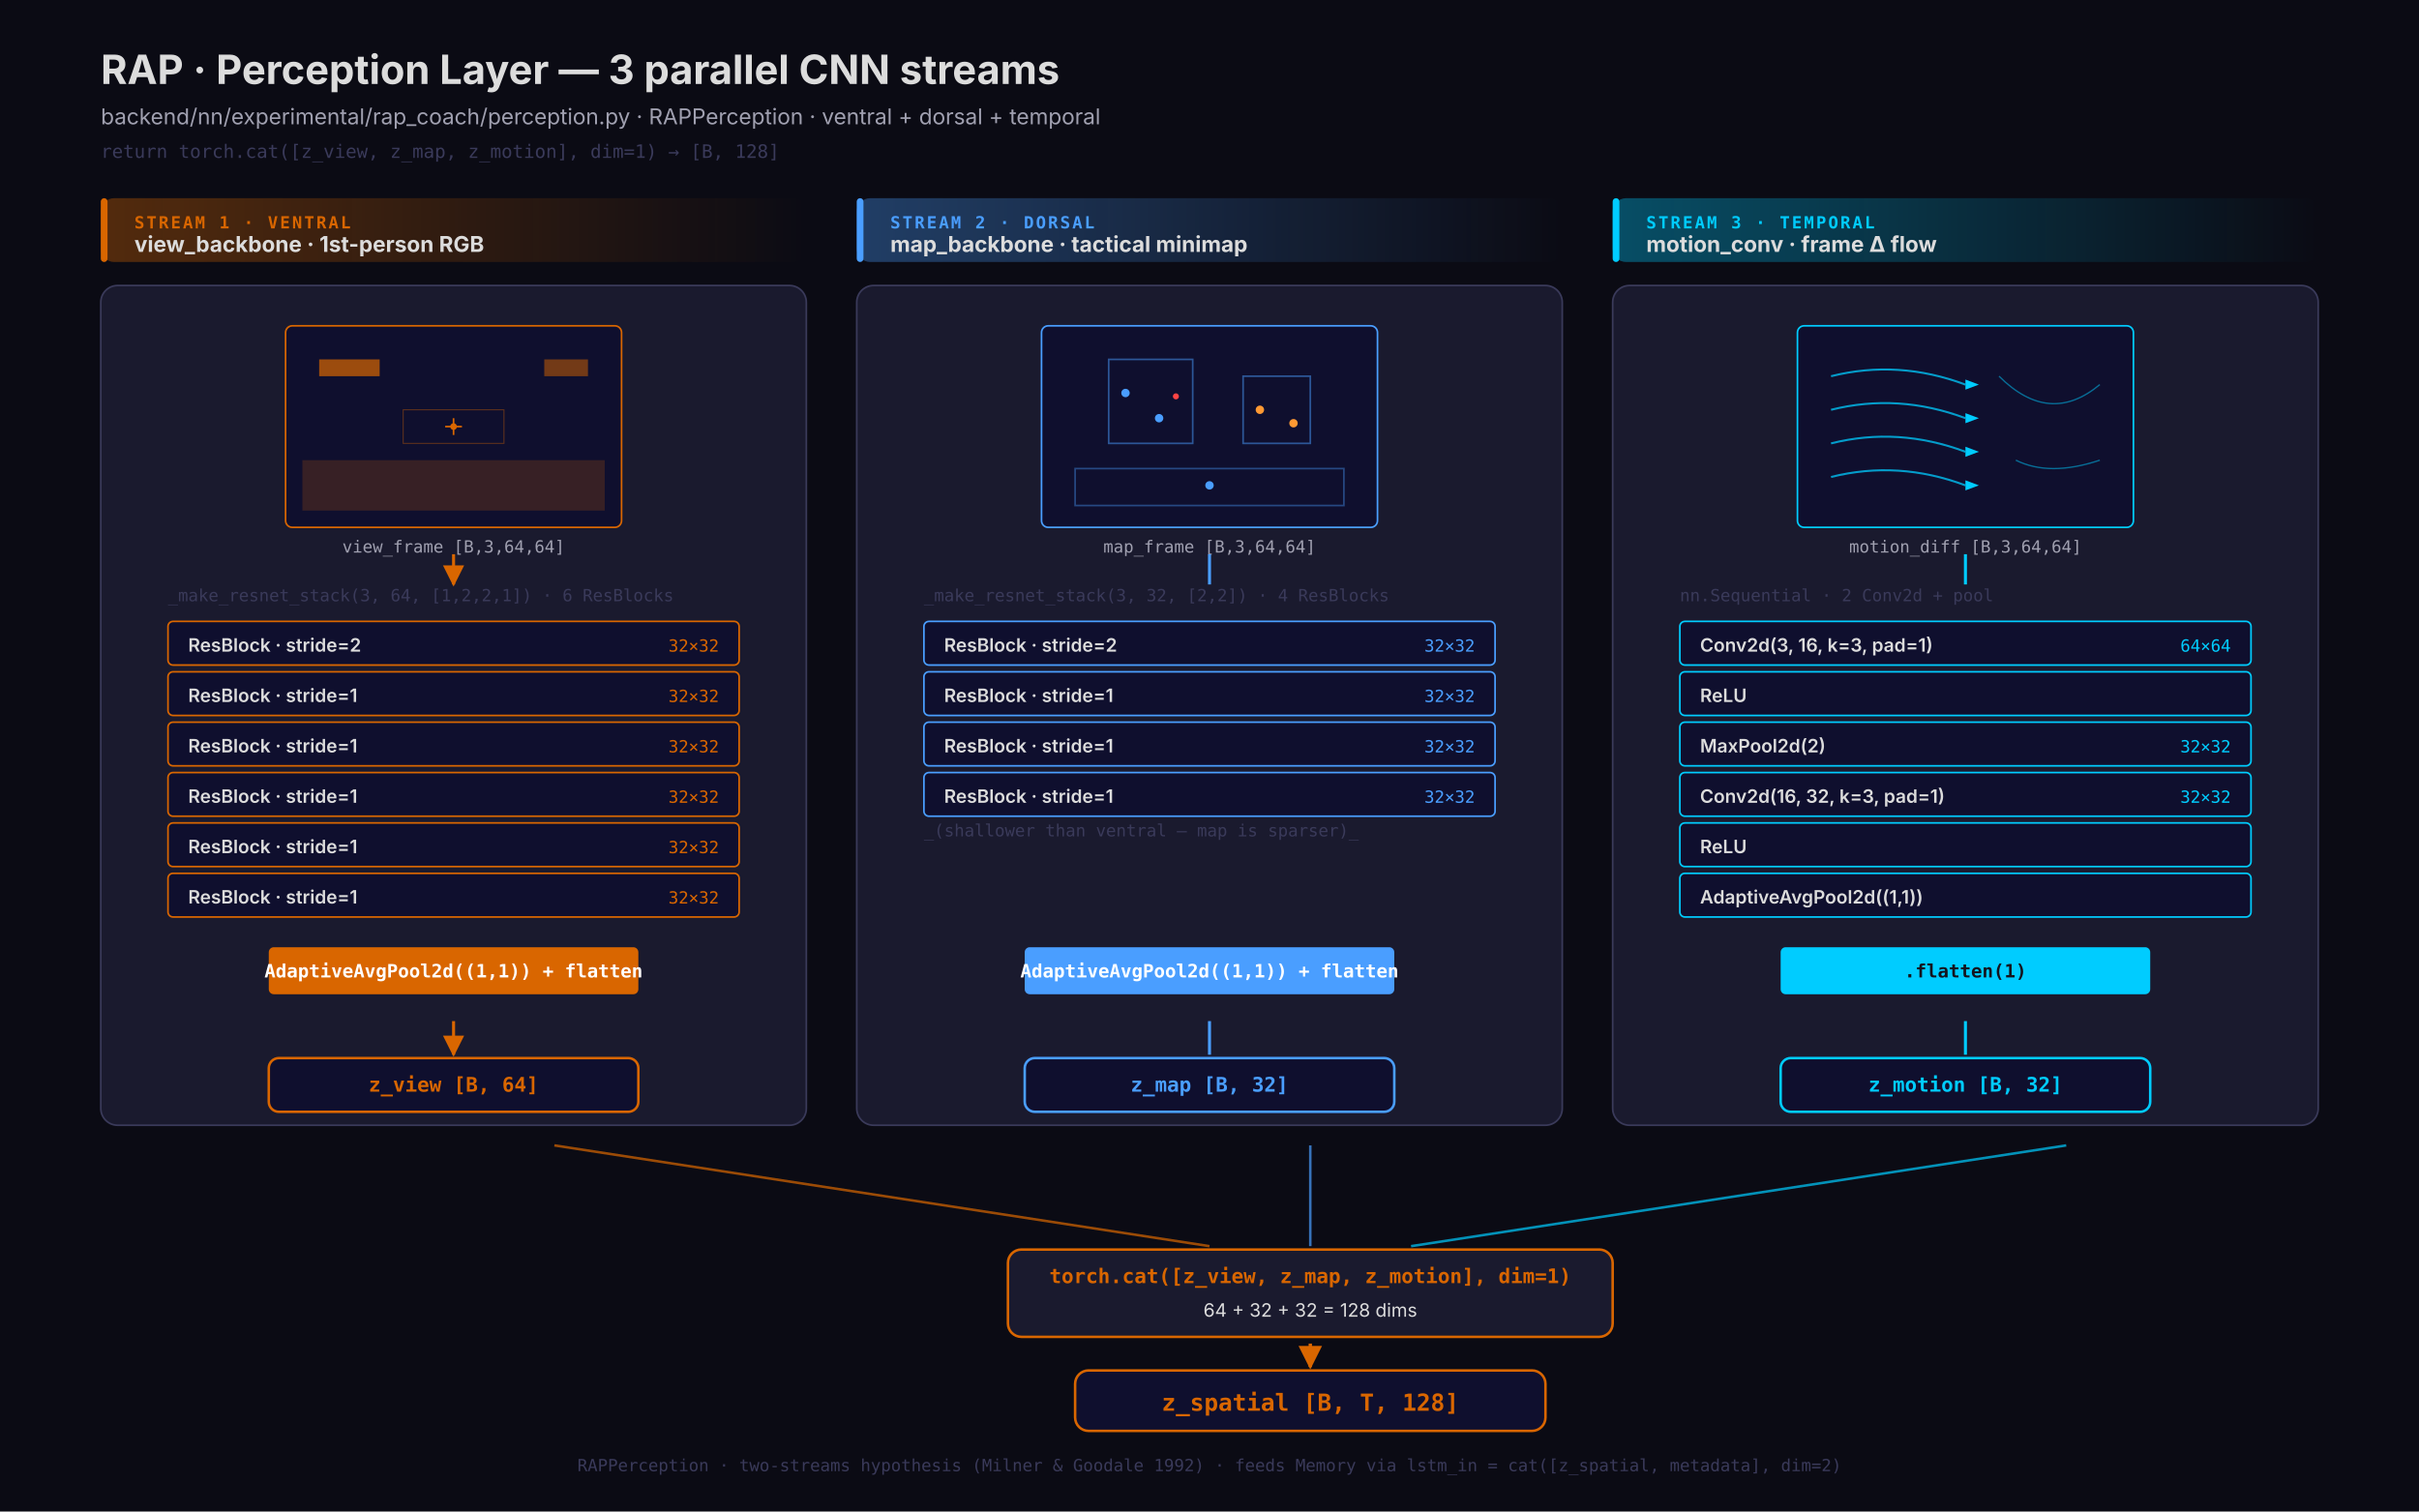
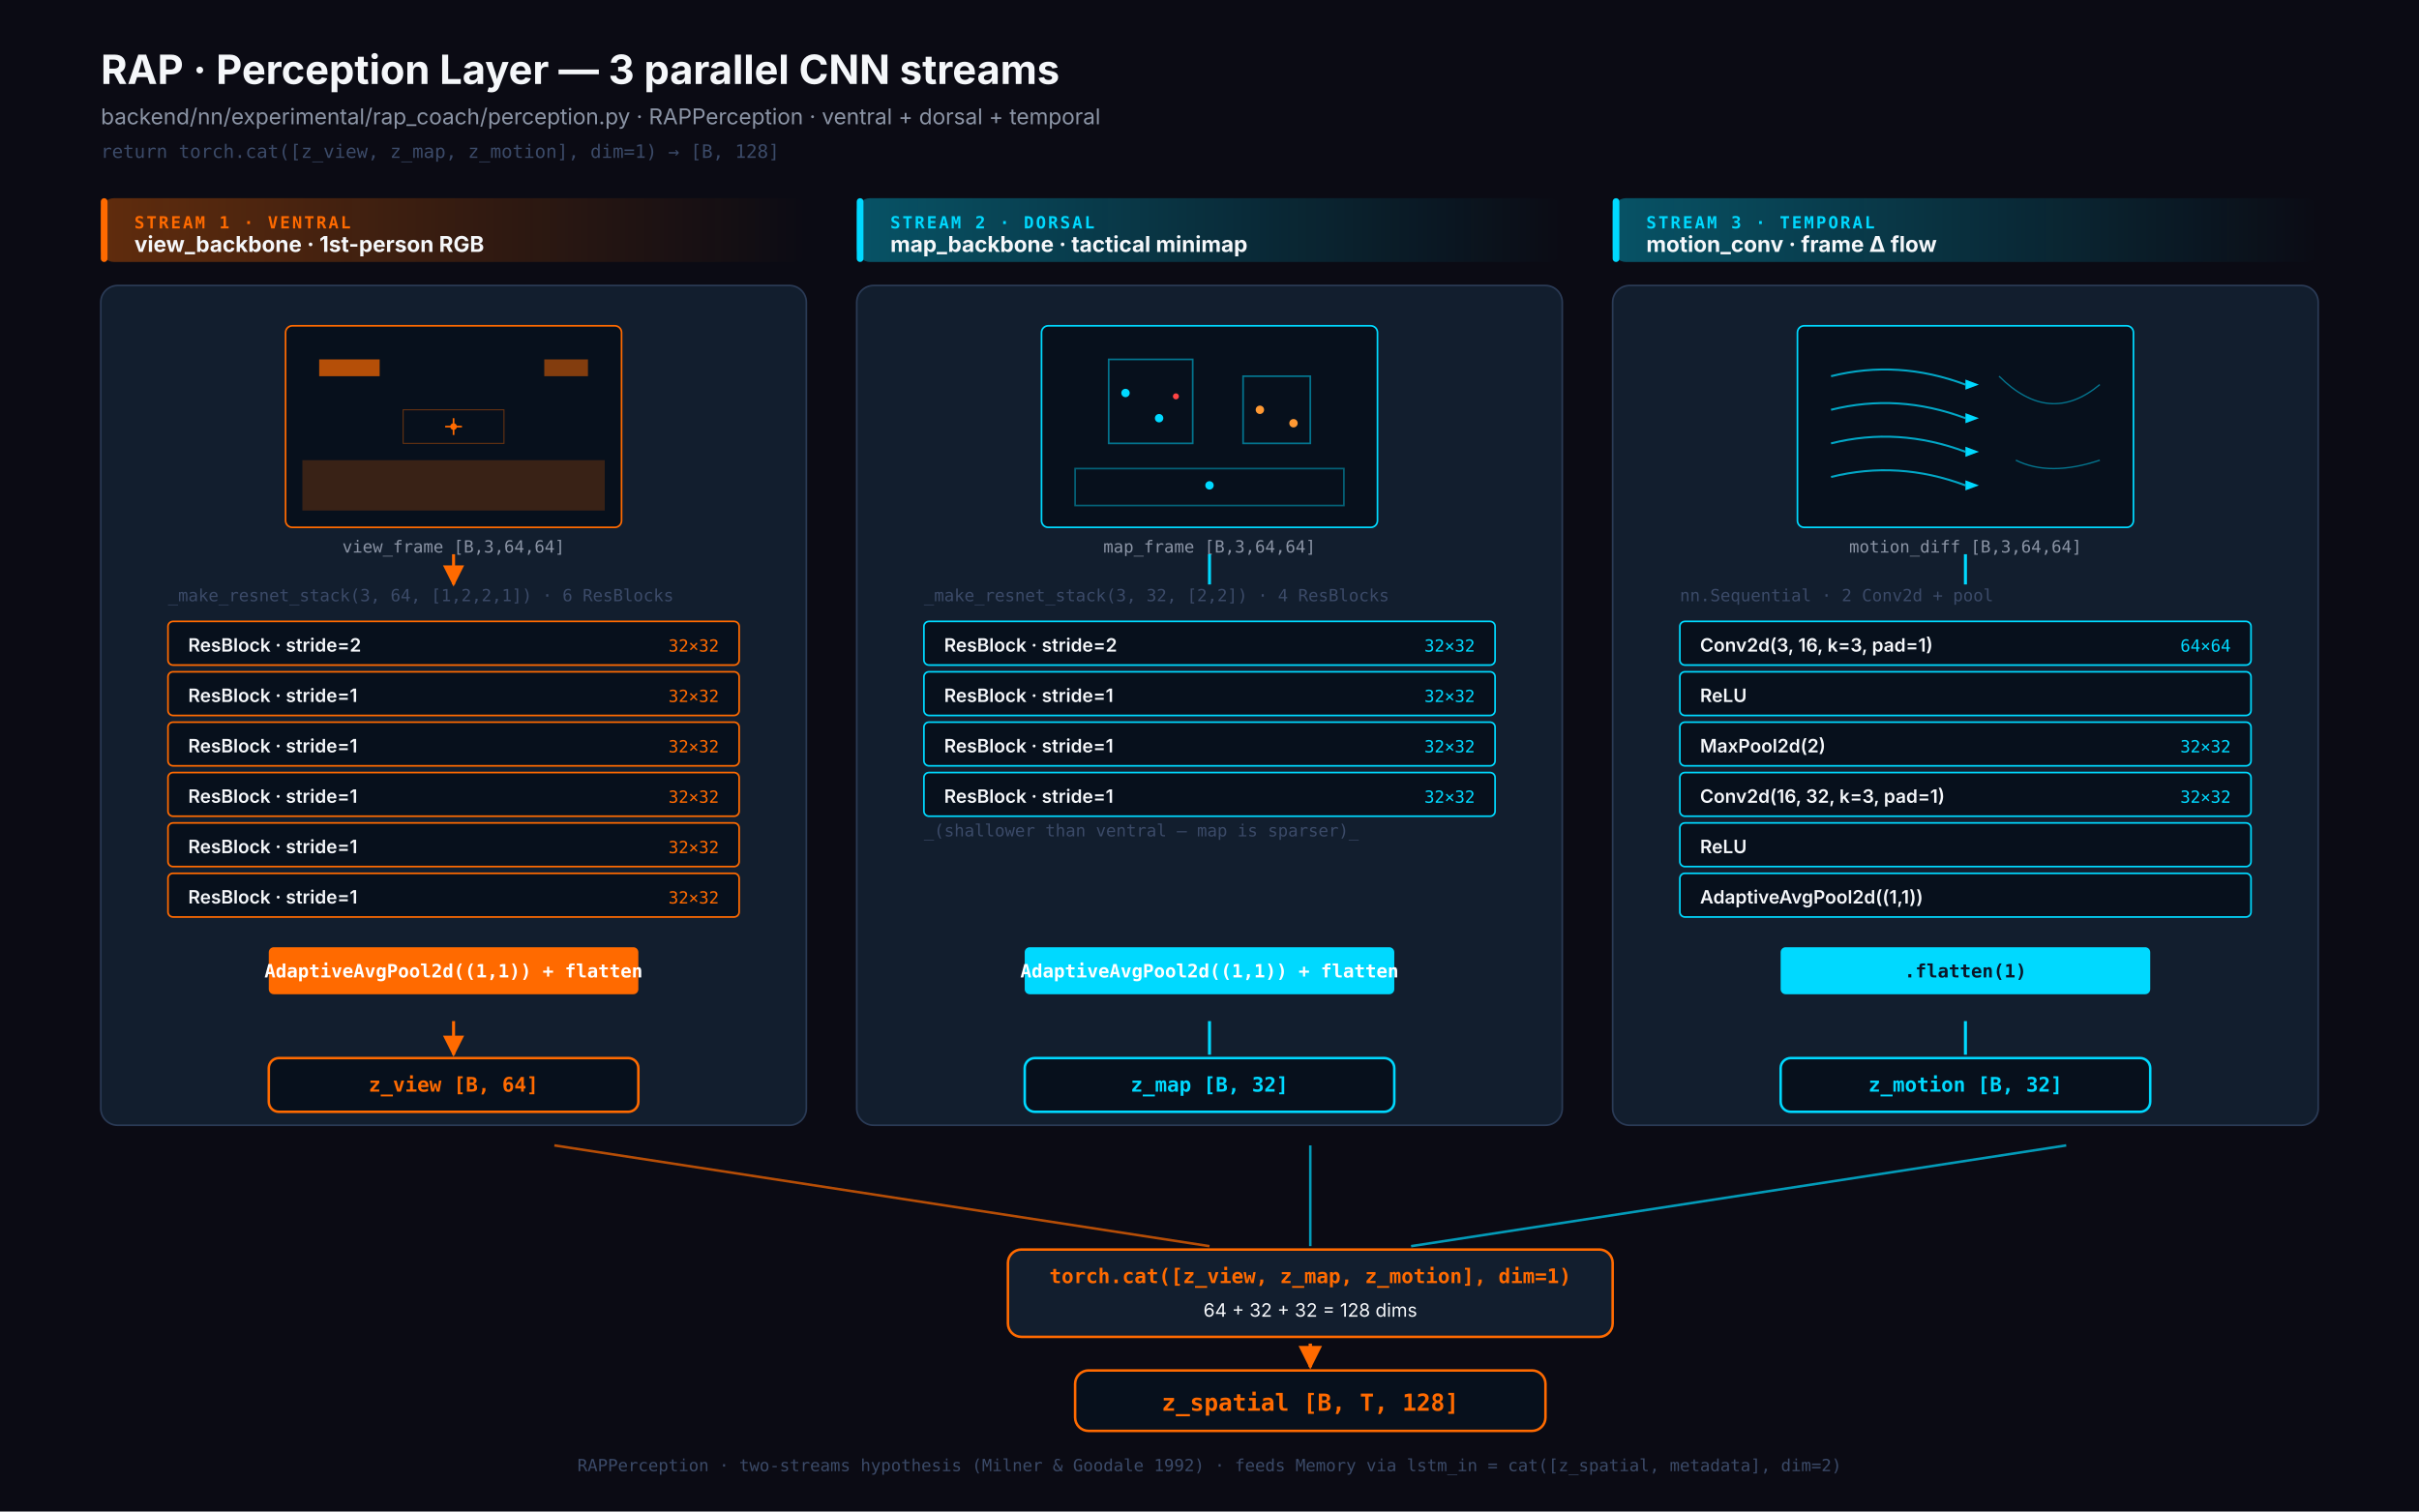
<svg xmlns="http://www.w3.org/2000/svg" viewBox="0 0 1440 900" font-family="Inter, 'Segoe UI', system-ui, sans-serif">
  <rect width="1440" height="900" fill="#0b0b14" />
  <defs>
    <marker id="a38" viewBox="0 0 10 10" refX="9" refY="5" markerWidth="7" markerHeight="7" orient="auto">
-       <path d="M0 0 L10 5 L0 10 Z" fill="#d96600" />
+       <path d="M0 0 L10 5 L0 10 Z" fill="#FF6A00" />
    </marker>
    <linearGradient id="stream1" x1="0" y1="0" x2="1" y2="0">
-       <stop offset="0%" stop-color="#d96600" stop-opacity="0.35" />
-       <stop offset="100%" stop-color="#d96600" stop-opacity="0" />
+       <stop offset="0%" stop-color="#FF6A00" stop-opacity="0.35" />
+       <stop offset="100%" stop-color="#FF6A00" stop-opacity="0" />
    </linearGradient>
    <linearGradient id="stream2" x1="0" y1="0" x2="1" y2="0">
-       <stop offset="0%" stop-color="#4a9eff" stop-opacity="0.35" />
-       <stop offset="100%" stop-color="#4a9eff" stop-opacity="0" />
+       <stop offset="0%" stop-color="#00D9FF" stop-opacity="0.35" />
+       <stop offset="100%" stop-color="#00D9FF" stop-opacity="0" />
    </linearGradient>
    <linearGradient id="stream3" x1="0" y1="0" x2="1" y2="0">
-       <stop offset="0%" stop-color="#00ccff" stop-opacity="0.35" />
-       <stop offset="100%" stop-color="#00ccff" stop-opacity="0" />
+       <stop offset="0%" stop-color="#00D9FF" stop-opacity="0.35" />
+       <stop offset="100%" stop-color="#00D9FF" stop-opacity="0" />
    </linearGradient>
  </defs>
-   <text x="60" y="50" fill="#dcdcdc" font-size="24" font-weight="700">RAP · Perception Layer — 3 parallel CNN streams</text>
-   <text x="60" y="74" fill="#a0a0b0" font-size="13">backend/nn/experimental/rap_coach/perception.py · RAPPerception · ventral + dorsal + temporal</text>
-   <text x="60" y="94" fill="#3a3a5a" font-size="11" font-family="'JetBrains Mono', monospace">return torch.cat([z_view, z_map, z_motion], dim=1) → [B, 128]</text>
+   <text x="60" y="50" fill="#F5F7FA" font-size="24" font-weight="700">RAP · Perception Layer — 3 parallel CNN streams</text>
+   <text x="60" y="74" fill="#8B94A5" font-size="13">backend/nn/experimental/rap_coach/perception.py · RAPPerception · ventral + dorsal + temporal</text>
+   <text x="60" y="94" fill="#3B4A68" font-size="11" font-family="'JetBrains Mono', monospace">return torch.cat([z_view, z_map, z_motion], dim=1) → [B, 128]</text>
  <g transform="translate(60 118)">
    <g transform="translate(0 0)">
      <rect width="420" height="38" rx="8" fill="url(#stream1)" />
-       <rect width="4" height="38" rx="2" fill="#d96600" />
-       <text x="20" y="18" fill="#d96600" font-size="10" font-weight="700" font-family="'JetBrains Mono', monospace" letter-spacing="1.2">STREAM 1 · VENTRAL</text>
-       <text x="20" y="32" fill="#dcdcdc" font-size="13" font-weight="700">view_backbone · 1st-person RGB</text>
+       <rect width="4" height="38" rx="2" fill="#FF6A00" />
+       <text x="20" y="18" fill="#FF6A00" font-size="10" font-weight="700" font-family="'JetBrains Mono', monospace" letter-spacing="1.2">STREAM 1 · VENTRAL</text>
+       <text x="20" y="32" fill="#F5F7FA" font-size="13" font-weight="700">view_backbone · 1st-person RGB</text>
    </g>
    <g transform="translate(450 0)">
      <rect width="420" height="38" rx="8" fill="url(#stream2)" />
-       <rect width="4" height="38" rx="2" fill="#4a9eff" />
-       <text x="20" y="18" fill="#4a9eff" font-size="10" font-weight="700" font-family="'JetBrains Mono', monospace" letter-spacing="1.2">STREAM 2 · DORSAL</text>
-       <text x="20" y="32" fill="#dcdcdc" font-size="13" font-weight="700">map_backbone · tactical minimap</text>
+       <rect width="4" height="38" rx="2" fill="#00D9FF" />
+       <text x="20" y="18" fill="#00D9FF" font-size="10" font-weight="700" font-family="'JetBrains Mono', monospace" letter-spacing="1.2">STREAM 2 · DORSAL</text>
+       <text x="20" y="32" fill="#F5F7FA" font-size="13" font-weight="700">map_backbone · tactical minimap</text>
    </g>
    <g transform="translate(900 0)">
      <rect width="420" height="38" rx="8" fill="url(#stream3)" />
-       <rect width="4" height="38" rx="2" fill="#00ccff" />
-       <text x="20" y="18" fill="#00ccff" font-size="10" font-weight="700" font-family="'JetBrains Mono', monospace" letter-spacing="1.2">STREAM 3 · TEMPORAL</text>
-       <text x="20" y="32" fill="#dcdcdc" font-size="13" font-weight="700">motion_conv · frame Δ flow</text>
+       <rect width="4" height="38" rx="2" fill="#00D9FF" />
+       <text x="20" y="18" fill="#00D9FF" font-size="10" font-weight="700" font-family="'JetBrains Mono', monospace" letter-spacing="1.2">STREAM 3 · TEMPORAL</text>
+       <text x="20" y="32" fill="#F5F7FA" font-size="13" font-weight="700">motion_conv · frame Δ flow</text>
    </g>
  </g>
  <g transform="translate(60 170)">
-     <rect width="420" height="500" rx="10" fill="#1a1a2e" stroke="#3a3a5a" />
+     <rect width="420" height="500" rx="10" fill="#121E2E" stroke="#2A3A55" />
    <g transform="translate(110 24)">
-       <rect width="200" height="120" rx="4" fill="#0f0f2e" stroke="#d96600" stroke-width="1" />
-       <rect x="70" y="50" width="60" height="20" fill="none" stroke="rgba(217,102,0,0.4)" stroke-width="0.6" />
-       <circle cx="100" cy="60" r="2" fill="#d96600" />
-       <line x1="95" y1="60" x2="105" y2="60" stroke="#d96600" stroke-width="1" />
-       <line x1="100" y1="55" x2="100" y2="65" stroke="#d96600" stroke-width="1" />
-       <rect x="10" y="80" width="180" height="30" fill="rgba(217,102,0,0.2)" />
-       <rect x="20" y="20" width="36" height="10" fill="#d96600" opacity="0.7" />
-       <rect x="154" y="20" width="26" height="10" fill="rgba(217,102,0,0.5)" />
-       <text x="100" y="135" fill="#a0a0b0" font-size="10" text-anchor="middle" font-family="'JetBrains Mono', monospace">view_frame [B,3,64,64]</text>
-     </g>
-     <line x1="210" y1="160" x2="210" y2="178" stroke="#d96600" stroke-width="1.8" marker-end="url(#a38)" />
+       <rect width="200" height="120" rx="4" fill="#07101C" stroke="#FF6A00" stroke-width="1" />
+       <rect x="70" y="50" width="60" height="20" fill="none" stroke="rgba(255, 106, 0,0.4)" stroke-width="0.6" />
+       <circle cx="100" cy="60" r="2" fill="#FF6A00" />
+       <line x1="95" y1="60" x2="105" y2="60" stroke="#FF6A00" stroke-width="1" />
+       <line x1="100" y1="55" x2="100" y2="65" stroke="#FF6A00" stroke-width="1" />
+       <rect x="10" y="80" width="180" height="30" fill="rgba(255, 106, 0,0.2)" />
+       <rect x="20" y="20" width="36" height="10" fill="#FF6A00" opacity="0.7" />
+       <rect x="154" y="20" width="26" height="10" fill="rgba(255, 106, 0,0.5)" />
+       <text x="100" y="135" fill="#8B94A5" font-size="10" text-anchor="middle" font-family="'JetBrains Mono', monospace">view_frame [B,3,64,64]</text>
+     </g>
+     <line x1="210" y1="160" x2="210" y2="178" stroke="#FF6A00" stroke-width="1.8" marker-end="url(#a38)" />
    <g transform="translate(40 188)">
-       <text fill="#3a3a5a" font-size="10" font-family="'JetBrains Mono', monospace">_make_resnet_stack(3, 64, [1,2,2,1]) · 6 ResBlocks</text>
+       <text fill="#3B4A68" font-size="10" font-family="'JetBrains Mono', monospace">_make_resnet_stack(3, 64, [1,2,2,1]) · 6 ResBlocks</text>
      <g transform="translate(0 12)">
-         <rect width="340" height="26" rx="3" fill="#0f0f2e" stroke="#d96600" />
-         <text x="12" y="18" fill="#dcdcdc" font-size="11" font-weight="600">ResBlock · stride=2</text>
-         <text x="328" y="18" fill="#d96600" font-size="10" font-family="'JetBrains Mono', monospace" text-anchor="end">32×32</text>
+         <rect width="340" height="26" rx="3" fill="#07101C" stroke="#FF6A00" />
+         <text x="12" y="18" fill="#F5F7FA" font-size="11" font-weight="600">ResBlock · stride=2</text>
+         <text x="328" y="18" fill="#FF6A00" font-size="10" font-family="'JetBrains Mono', monospace" text-anchor="end">32×32</text>
      </g>
      <g transform="translate(0 42)">
-         <rect width="340" height="26" rx="3" fill="#0f0f2e" stroke="#d96600" />
-         <text x="12" y="18" fill="#dcdcdc" font-size="11" font-weight="600">ResBlock · stride=1</text>
-         <text x="328" y="18" fill="#d96600" font-size="10" font-family="'JetBrains Mono', monospace" text-anchor="end">32×32</text>
+         <rect width="340" height="26" rx="3" fill="#07101C" stroke="#FF6A00" />
+         <text x="12" y="18" fill="#F5F7FA" font-size="11" font-weight="600">ResBlock · stride=1</text>
+         <text x="328" y="18" fill="#FF6A00" font-size="10" font-family="'JetBrains Mono', monospace" text-anchor="end">32×32</text>
      </g>
      <g transform="translate(0 72)">
-         <rect width="340" height="26" rx="3" fill="#0f0f2e" stroke="#d96600" />
-         <text x="12" y="18" fill="#dcdcdc" font-size="11" font-weight="600">ResBlock · stride=1</text>
-         <text x="328" y="18" fill="#d96600" font-size="10" font-family="'JetBrains Mono', monospace" text-anchor="end">32×32</text>
+         <rect width="340" height="26" rx="3" fill="#07101C" stroke="#FF6A00" />
+         <text x="12" y="18" fill="#F5F7FA" font-size="11" font-weight="600">ResBlock · stride=1</text>
+         <text x="328" y="18" fill="#FF6A00" font-size="10" font-family="'JetBrains Mono', monospace" text-anchor="end">32×32</text>
      </g>
      <g transform="translate(0 102)">
-         <rect width="340" height="26" rx="3" fill="#0f0f2e" stroke="#d96600" />
-         <text x="12" y="18" fill="#dcdcdc" font-size="11" font-weight="600">ResBlock · stride=1</text>
-         <text x="328" y="18" fill="#d96600" font-size="10" font-family="'JetBrains Mono', monospace" text-anchor="end">32×32</text>
+         <rect width="340" height="26" rx="3" fill="#07101C" stroke="#FF6A00" />
+         <text x="12" y="18" fill="#F5F7FA" font-size="11" font-weight="600">ResBlock · stride=1</text>
+         <text x="328" y="18" fill="#FF6A00" font-size="10" font-family="'JetBrains Mono', monospace" text-anchor="end">32×32</text>
      </g>
      <g transform="translate(0 132)">
-         <rect width="340" height="26" rx="3" fill="#0f0f2e" stroke="#d96600" />
-         <text x="12" y="18" fill="#dcdcdc" font-size="11" font-weight="600">ResBlock · stride=1</text>
-         <text x="328" y="18" fill="#d96600" font-size="10" font-family="'JetBrains Mono', monospace" text-anchor="end">32×32</text>
+         <rect width="340" height="26" rx="3" fill="#07101C" stroke="#FF6A00" />
+         <text x="12" y="18" fill="#F5F7FA" font-size="11" font-weight="600">ResBlock · stride=1</text>
+         <text x="328" y="18" fill="#FF6A00" font-size="10" font-family="'JetBrains Mono', monospace" text-anchor="end">32×32</text>
      </g>
      <g transform="translate(0 162)">
-         <rect width="340" height="26" rx="3" fill="#0f0f2e" stroke="#d96600" />
-         <text x="12" y="18" fill="#dcdcdc" font-size="11" font-weight="600">ResBlock · stride=1</text>
-         <text x="328" y="18" fill="#d96600" font-size="10" font-family="'JetBrains Mono', monospace" text-anchor="end">32×32</text>
+         <rect width="340" height="26" rx="3" fill="#07101C" stroke="#FF6A00" />
+         <text x="12" y="18" fill="#F5F7FA" font-size="11" font-weight="600">ResBlock · stride=1</text>
+         <text x="328" y="18" fill="#FF6A00" font-size="10" font-family="'JetBrains Mono', monospace" text-anchor="end">32×32</text>
      </g>
    </g>
    <g transform="translate(100 394)">
-       <rect width="220" height="28" rx="3" fill="#d96600" />
+       <rect width="220" height="28" rx="3" fill="#FF6A00" />
      <text x="110" y="18" fill="#ffffff" font-size="11" font-weight="700" text-anchor="middle" font-family="'JetBrains Mono', monospace">AdaptiveAvgPool2d((1,1)) + flatten</text>
    </g>
-     <line x1="210" y1="438" x2="210" y2="458" stroke="#d96600" stroke-width="1.8" marker-end="url(#a38)" />
+     <line x1="210" y1="438" x2="210" y2="458" stroke="#FF6A00" stroke-width="1.8" marker-end="url(#a38)" />
    <g transform="translate(100 460)">
-       <rect width="220" height="32" rx="6" fill="#0f0f2e" stroke="#d96600" stroke-width="1.5" />
-       <text x="110" y="20" fill="#d96600" font-size="12" font-weight="700" text-anchor="middle" font-family="'JetBrains Mono', monospace">z_view [B, 64]</text>
+       <rect width="220" height="32" rx="6" fill="#07101C" stroke="#FF6A00" stroke-width="1.5" />
+       <text x="110" y="20" fill="#FF6A00" font-size="12" font-weight="700" text-anchor="middle" font-family="'JetBrains Mono', monospace">z_view [B, 64]</text>
    </g>
  </g>
  <g transform="translate(510 170)">
-     <rect width="420" height="500" rx="10" fill="#1a1a2e" stroke="#3a3a5a" />
+     <rect width="420" height="500" rx="10" fill="#121E2E" stroke="#2A3A55" />
    <g transform="translate(110 24)">
-       <rect width="200" height="120" rx="4" fill="#0f0f2e" stroke="#4a9eff" stroke-width="1" />
-       <rect x="40" y="20" width="50" height="50" fill="none" stroke="rgba(74,158,255,0.5)" stroke-width="1" />
-       <rect x="120" y="30" width="40" height="40" fill="none" stroke="rgba(74,158,255,0.5)" stroke-width="1" />
-       <rect x="20" y="85" width="160" height="22" fill="none" stroke="rgba(74,158,255,0.4)" />
-       <circle cx="50" cy="40" r="2.5" fill="#4a9eff" />
-       <circle cx="70" cy="55" r="2.5" fill="#4a9eff" />
+       <rect width="200" height="120" rx="4" fill="#07101C" stroke="#00D9FF" stroke-width="1" />
+       <rect x="40" y="20" width="50" height="50" fill="none" stroke="rgba(0, 217, 255,0.5)" stroke-width="1" />
+       <rect x="120" y="30" width="40" height="40" fill="none" stroke="rgba(0, 217, 255,0.5)" stroke-width="1" />
+       <rect x="20" y="85" width="160" height="22" fill="none" stroke="rgba(0, 217, 255,0.4)" />
+       <circle cx="50" cy="40" r="2.5" fill="#00D9FF" />
+       <circle cx="70" cy="55" r="2.5" fill="#00D9FF" />
      <circle cx="130" cy="50" r="2.5" fill="#ff9933" />
      <circle cx="150" cy="58" r="2.5" fill="#ff9933" />
-       <circle cx="100" cy="95" r="2.5" fill="#4a9eff" />
+       <circle cx="100" cy="95" r="2.5" fill="#00D9FF" />
      <circle cx="80" cy="42" r="1.8" fill="#ff4444" />
-       <text x="100" y="135" fill="#a0a0b0" font-size="10" text-anchor="middle" font-family="'JetBrains Mono', monospace">map_frame [B,3,64,64]</text>
-     </g>
-     <line x1="210" y1="160" x2="210" y2="178" stroke="#4a9eff" stroke-width="1.8" />
+       <text x="100" y="135" fill="#8B94A5" font-size="10" text-anchor="middle" font-family="'JetBrains Mono', monospace">map_frame [B,3,64,64]</text>
+     </g>
+     <line x1="210" y1="160" x2="210" y2="178" stroke="#00D9FF" stroke-width="1.8" />
    <g transform="translate(40 188)">
-       <text fill="#3a3a5a" font-size="10" font-family="'JetBrains Mono', monospace">_make_resnet_stack(3, 32, [2,2]) · 4 ResBlocks</text>
+       <text fill="#3B4A68" font-size="10" font-family="'JetBrains Mono', monospace">_make_resnet_stack(3, 32, [2,2]) · 4 ResBlocks</text>
      <g transform="translate(0 12)">
-         <rect width="340" height="26" rx="3" fill="#0f0f2e" stroke="#4a9eff" />
-         <text x="12" y="18" fill="#dcdcdc" font-size="11" font-weight="600">ResBlock · stride=2</text>
-         <text x="328" y="18" fill="#4a9eff" font-size="10" font-family="'JetBrains Mono', monospace" text-anchor="end">32×32</text>
+         <rect width="340" height="26" rx="3" fill="#07101C" stroke="#00D9FF" />
+         <text x="12" y="18" fill="#F5F7FA" font-size="11" font-weight="600">ResBlock · stride=2</text>
+         <text x="328" y="18" fill="#00D9FF" font-size="10" font-family="'JetBrains Mono', monospace" text-anchor="end">32×32</text>
      </g>
      <g transform="translate(0 42)">
-         <rect width="340" height="26" rx="3" fill="#0f0f2e" stroke="#4a9eff" />
-         <text x="12" y="18" fill="#dcdcdc" font-size="11" font-weight="600">ResBlock · stride=1</text>
-         <text x="328" y="18" fill="#4a9eff" font-size="10" font-family="'JetBrains Mono', monospace" text-anchor="end">32×32</text>
+         <rect width="340" height="26" rx="3" fill="#07101C" stroke="#00D9FF" />
+         <text x="12" y="18" fill="#F5F7FA" font-size="11" font-weight="600">ResBlock · stride=1</text>
+         <text x="328" y="18" fill="#00D9FF" font-size="10" font-family="'JetBrains Mono', monospace" text-anchor="end">32×32</text>
      </g>
      <g transform="translate(0 72)">
-         <rect width="340" height="26" rx="3" fill="#0f0f2e" stroke="#4a9eff" />
-         <text x="12" y="18" fill="#dcdcdc" font-size="11" font-weight="600">ResBlock · stride=1</text>
-         <text x="328" y="18" fill="#4a9eff" font-size="10" font-family="'JetBrains Mono', monospace" text-anchor="end">32×32</text>
+         <rect width="340" height="26" rx="3" fill="#07101C" stroke="#00D9FF" />
+         <text x="12" y="18" fill="#F5F7FA" font-size="11" font-weight="600">ResBlock · stride=1</text>
+         <text x="328" y="18" fill="#00D9FF" font-size="10" font-family="'JetBrains Mono', monospace" text-anchor="end">32×32</text>
      </g>
      <g transform="translate(0 102)">
-         <rect width="340" height="26" rx="3" fill="#0f0f2e" stroke="#4a9eff" />
-         <text x="12" y="18" fill="#dcdcdc" font-size="11" font-weight="600">ResBlock · stride=1</text>
-         <text x="328" y="18" fill="#4a9eff" font-size="10" font-family="'JetBrains Mono', monospace" text-anchor="end">32×32</text>
-       </g>
-       <g transform="translate(0 140)" fill="#3a3a5a" font-family="'JetBrains Mono', monospace" font-size="10">
+         <rect width="340" height="26" rx="3" fill="#07101C" stroke="#00D9FF" />
+         <text x="12" y="18" fill="#F5F7FA" font-size="11" font-weight="600">ResBlock · stride=1</text>
+         <text x="328" y="18" fill="#00D9FF" font-size="10" font-family="'JetBrains Mono', monospace" text-anchor="end">32×32</text>
+       </g>
+       <g transform="translate(0 140)" fill="#3B4A68" font-family="'JetBrains Mono', monospace" font-size="10">
        <text>_(shallower than ventral — map is sparser)_</text>
      </g>
    </g>
    <g transform="translate(100 394)">
-       <rect width="220" height="28" rx="3" fill="#4a9eff" />
+       <rect width="220" height="28" rx="3" fill="#00D9FF" />
      <text x="110" y="18" fill="#ffffff" font-size="11" font-weight="700" text-anchor="middle" font-family="'JetBrains Mono', monospace">AdaptiveAvgPool2d((1,1)) + flatten</text>
    </g>
-     <line x1="210" y1="438" x2="210" y2="458" stroke="#4a9eff" stroke-width="1.8" />
+     <line x1="210" y1="438" x2="210" y2="458" stroke="#00D9FF" stroke-width="1.8" />
    <g transform="translate(100 460)">
-       <rect width="220" height="32" rx="6" fill="#0f0f2e" stroke="#4a9eff" stroke-width="1.5" />
-       <text x="110" y="20" fill="#4a9eff" font-size="12" font-weight="700" text-anchor="middle" font-family="'JetBrains Mono', monospace">z_map [B, 32]</text>
+       <rect width="220" height="32" rx="6" fill="#07101C" stroke="#00D9FF" stroke-width="1.5" />
+       <text x="110" y="20" fill="#00D9FF" font-size="12" font-weight="700" text-anchor="middle" font-family="'JetBrains Mono', monospace">z_map [B, 32]</text>
    </g>
  </g>
  <g transform="translate(960 170)">
-     <rect width="420" height="500" rx="10" fill="#1a1a2e" stroke="#3a3a5a" />
+     <rect width="420" height="500" rx="10" fill="#121E2E" stroke="#2A3A55" />
    <g transform="translate(110 24)">
-       <rect width="200" height="120" rx="4" fill="#0f0f2e" stroke="#00ccff" stroke-width="1" />
-       <g stroke="#00ccff" stroke-width="1.2" fill="none" opacity="0.75">
+       <rect width="200" height="120" rx="4" fill="#07101C" stroke="#00D9FF" stroke-width="1" />
+       <g stroke="#00D9FF" stroke-width="1.2" fill="none" opacity="0.75">
        <path d="M20 30 Q60 20 100 35" />
        <path d="M20 50 Q60 40 100 55" />
        <path d="M20 70 Q60 60 100 75" />
        <path d="M20 90 Q60 80 100 95" />
      </g>
-       <g fill="#00ccff">
+       <g fill="#00D9FF">
        <polygon points="100,32 108,35 100,38" />
        <polygon points="100,52 108,55 100,58" />
        <polygon points="100,72 108,75 100,78" />
        <polygon points="100,92 108,95 100,98" />
      </g>
-       <g stroke="rgba(0,204,255,0.5)" stroke-width="0.8" fill="none">
+       <g stroke="rgba(0, 217, 255,0.5)" stroke-width="0.8" fill="none">
        <path d="M120 30 Q150 60 180 35" />
        <path d="M130 80 Q150 90 180 80" />
      </g>
-       <text x="100" y="135" fill="#a0a0b0" font-size="10" text-anchor="middle" font-family="'JetBrains Mono', monospace">motion_diff [B,3,64,64]</text>
-     </g>
-     <line x1="210" y1="160" x2="210" y2="178" stroke="#00ccff" stroke-width="1.8" />
+       <text x="100" y="135" fill="#8B94A5" font-size="10" text-anchor="middle" font-family="'JetBrains Mono', monospace">motion_diff [B,3,64,64]</text>
+     </g>
+     <line x1="210" y1="160" x2="210" y2="178" stroke="#00D9FF" stroke-width="1.8" />
    <g transform="translate(40 188)">
-       <text fill="#3a3a5a" font-size="10" font-family="'JetBrains Mono', monospace">nn.Sequential · 2 Conv2d + pool</text>
+       <text fill="#3B4A68" font-size="10" font-family="'JetBrains Mono', monospace">nn.Sequential · 2 Conv2d + pool</text>
      <g transform="translate(0 12)">
-         <rect width="340" height="26" rx="3" fill="#0f0f2e" stroke="#00ccff" />
-         <text x="12" y="18" fill="#dcdcdc" font-size="11" font-weight="600">Conv2d(3, 16, k=3, pad=1)</text>
-         <text x="328" y="18" fill="#00ccff" font-size="10" font-family="'JetBrains Mono', monospace" text-anchor="end">64×64</text>
+         <rect width="340" height="26" rx="3" fill="#07101C" stroke="#00D9FF" />
+         <text x="12" y="18" fill="#F5F7FA" font-size="11" font-weight="600">Conv2d(3, 16, k=3, pad=1)</text>
+         <text x="328" y="18" fill="#00D9FF" font-size="10" font-family="'JetBrains Mono', monospace" text-anchor="end">64×64</text>
      </g>
      <g transform="translate(0 42)">
-         <rect width="340" height="26" rx="3" fill="#0f0f2e" stroke="#00ccff" />
-         <text x="12" y="18" fill="#dcdcdc" font-size="11" font-weight="600">ReLU</text>
+         <rect width="340" height="26" rx="3" fill="#07101C" stroke="#00D9FF" />
+         <text x="12" y="18" fill="#F5F7FA" font-size="11" font-weight="600">ReLU</text>
      </g>
      <g transform="translate(0 72)">
-         <rect width="340" height="26" rx="3" fill="#0f0f2e" stroke="#00ccff" />
-         <text x="12" y="18" fill="#dcdcdc" font-size="11" font-weight="600">MaxPool2d(2)</text>
-         <text x="328" y="18" fill="#00ccff" font-size="10" font-family="'JetBrains Mono', monospace" text-anchor="end">32×32</text>
+         <rect width="340" height="26" rx="3" fill="#07101C" stroke="#00D9FF" />
+         <text x="12" y="18" fill="#F5F7FA" font-size="11" font-weight="600">MaxPool2d(2)</text>
+         <text x="328" y="18" fill="#00D9FF" font-size="10" font-family="'JetBrains Mono', monospace" text-anchor="end">32×32</text>
      </g>
      <g transform="translate(0 102)">
-         <rect width="340" height="26" rx="3" fill="#0f0f2e" stroke="#00ccff" />
-         <text x="12" y="18" fill="#dcdcdc" font-size="11" font-weight="600">Conv2d(16, 32, k=3, pad=1)</text>
-         <text x="328" y="18" fill="#00ccff" font-size="10" font-family="'JetBrains Mono', monospace" text-anchor="end">32×32</text>
+         <rect width="340" height="26" rx="3" fill="#07101C" stroke="#00D9FF" />
+         <text x="12" y="18" fill="#F5F7FA" font-size="11" font-weight="600">Conv2d(16, 32, k=3, pad=1)</text>
+         <text x="328" y="18" fill="#00D9FF" font-size="10" font-family="'JetBrains Mono', monospace" text-anchor="end">32×32</text>
      </g>
      <g transform="translate(0 132)">
-         <rect width="340" height="26" rx="3" fill="#0f0f2e" stroke="#00ccff" />
-         <text x="12" y="18" fill="#dcdcdc" font-size="11" font-weight="600">ReLU</text>
+         <rect width="340" height="26" rx="3" fill="#07101C" stroke="#00D9FF" />
+         <text x="12" y="18" fill="#F5F7FA" font-size="11" font-weight="600">ReLU</text>
      </g>
      <g transform="translate(0 162)">
-         <rect width="340" height="26" rx="3" fill="#0f0f2e" stroke="#00ccff" />
-         <text x="12" y="18" fill="#dcdcdc" font-size="11" font-weight="600">AdaptiveAvgPool2d((1,1))</text>
+         <rect width="340" height="26" rx="3" fill="#07101C" stroke="#00D9FF" />
+         <text x="12" y="18" fill="#F5F7FA" font-size="11" font-weight="600">AdaptiveAvgPool2d((1,1))</text>
      </g>
    </g>
    <g transform="translate(100 394)">
-       <rect width="220" height="28" rx="3" fill="#00ccff" />
-       <text x="110" y="18" fill="#14141e" font-size="11" font-weight="700" text-anchor="middle" font-family="'JetBrains Mono', monospace">.flatten(1)</text>
-     </g>
-     <line x1="210" y1="438" x2="210" y2="458" stroke="#00ccff" stroke-width="1.8" />
+       <rect width="220" height="28" rx="3" fill="#00D9FF" />
+       <text x="110" y="18" fill="#0B1628" font-size="11" font-weight="700" text-anchor="middle" font-family="'JetBrains Mono', monospace">.flatten(1)</text>
+     </g>
+     <line x1="210" y1="438" x2="210" y2="458" stroke="#00D9FF" stroke-width="1.8" />
    <g transform="translate(100 460)">
-       <rect width="220" height="32" rx="6" fill="#0f0f2e" stroke="#00ccff" stroke-width="1.5" />
-       <text x="110" y="20" fill="#00ccff" font-size="12" font-weight="700" text-anchor="middle" font-family="'JetBrains Mono', monospace">z_motion [B, 32]</text>
+       <rect width="220" height="32" rx="6" fill="#07101C" stroke="#00D9FF" stroke-width="1.5" />
+       <text x="110" y="20" fill="#00D9FF" font-size="12" font-weight="700" text-anchor="middle" font-family="'JetBrains Mono', monospace">z_motion [B, 32]</text>
    </g>
  </g>
  <g transform="translate(60 682)">
-     <path d="M270 0 L660 60" stroke="#d96600" stroke-width="1.5" fill="none" opacity="0.7" />
-     <path d="M720 0 L720 60" stroke="#4a9eff" stroke-width="1.5" fill="none" opacity="0.7" />
-     <path d="M1170 0 L780 60" stroke="#00ccff" stroke-width="1.5" fill="none" opacity="0.7" />
-     <rect x="540" y="62" width="360" height="52" rx="8" fill="#1a1a2e" stroke="#d96600" stroke-width="1.5" />
-     <text x="720" y="82" fill="#d96600" font-size="12" font-weight="700" text-anchor="middle" font-family="'JetBrains Mono', monospace">torch.cat([z_view, z_map, z_motion], dim=1)</text>
-     <text x="720" y="102" fill="#dcdcdc" font-size="11" text-anchor="middle">64 + 32 + 32 = 128 dims</text>
-     <line x1="720" y1="118" x2="720" y2="132" stroke="#d96600" stroke-width="2" marker-end="url(#a38)" />
-     <rect x="580" y="134" width="280" height="36" rx="8" fill="#0f0f2e" stroke="#d96600" stroke-width="1.5" />
-     <text x="720" y="158" fill="#d96600" font-size="14" font-weight="700" text-anchor="middle" font-family="'JetBrains Mono', monospace">z_spatial [B, T, 128]</text>
-   </g>
-   <text x="720" y="876" fill="#3a3a5a" font-size="10" font-family="'JetBrains Mono', monospace" text-anchor="middle">RAPPerception · two-streams hypothesis (Milner &amp; Goodale 1992) · feeds Memory via lstm_in = cat([z_spatial, metadata], dim=2)</text>
+     <path d="M270 0 L660 60" stroke="#FF6A00" stroke-width="1.5" fill="none" opacity="0.7" />
+     <path d="M720 0 L720 60" stroke="#00D9FF" stroke-width="1.5" fill="none" opacity="0.7" />
+     <path d="M1170 0 L780 60" stroke="#00D9FF" stroke-width="1.5" fill="none" opacity="0.7" />
+     <rect x="540" y="62" width="360" height="52" rx="8" fill="#121E2E" stroke="#FF6A00" stroke-width="1.5" />
+     <text x="720" y="82" fill="#FF6A00" font-size="12" font-weight="700" text-anchor="middle" font-family="'JetBrains Mono', monospace">torch.cat([z_view, z_map, z_motion], dim=1)</text>
+     <text x="720" y="102" fill="#F5F7FA" font-size="11" text-anchor="middle">64 + 32 + 32 = 128 dims</text>
+     <line x1="720" y1="118" x2="720" y2="132" stroke="#FF6A00" stroke-width="2" marker-end="url(#a38)" />
+     <rect x="580" y="134" width="280" height="36" rx="8" fill="#07101C" stroke="#FF6A00" stroke-width="1.5" />
+     <text x="720" y="158" fill="#FF6A00" font-size="14" font-weight="700" text-anchor="middle" font-family="'JetBrains Mono', monospace">z_spatial [B, T, 128]</text>
+   </g>
+   <text x="720" y="876" fill="#3B4A68" font-size="10" font-family="'JetBrains Mono', monospace" text-anchor="middle">RAPPerception · two-streams hypothesis (Milner &amp; Goodale 1992) · feeds Memory via lstm_in = cat([z_spatial, metadata], dim=2)</text>
</svg>
